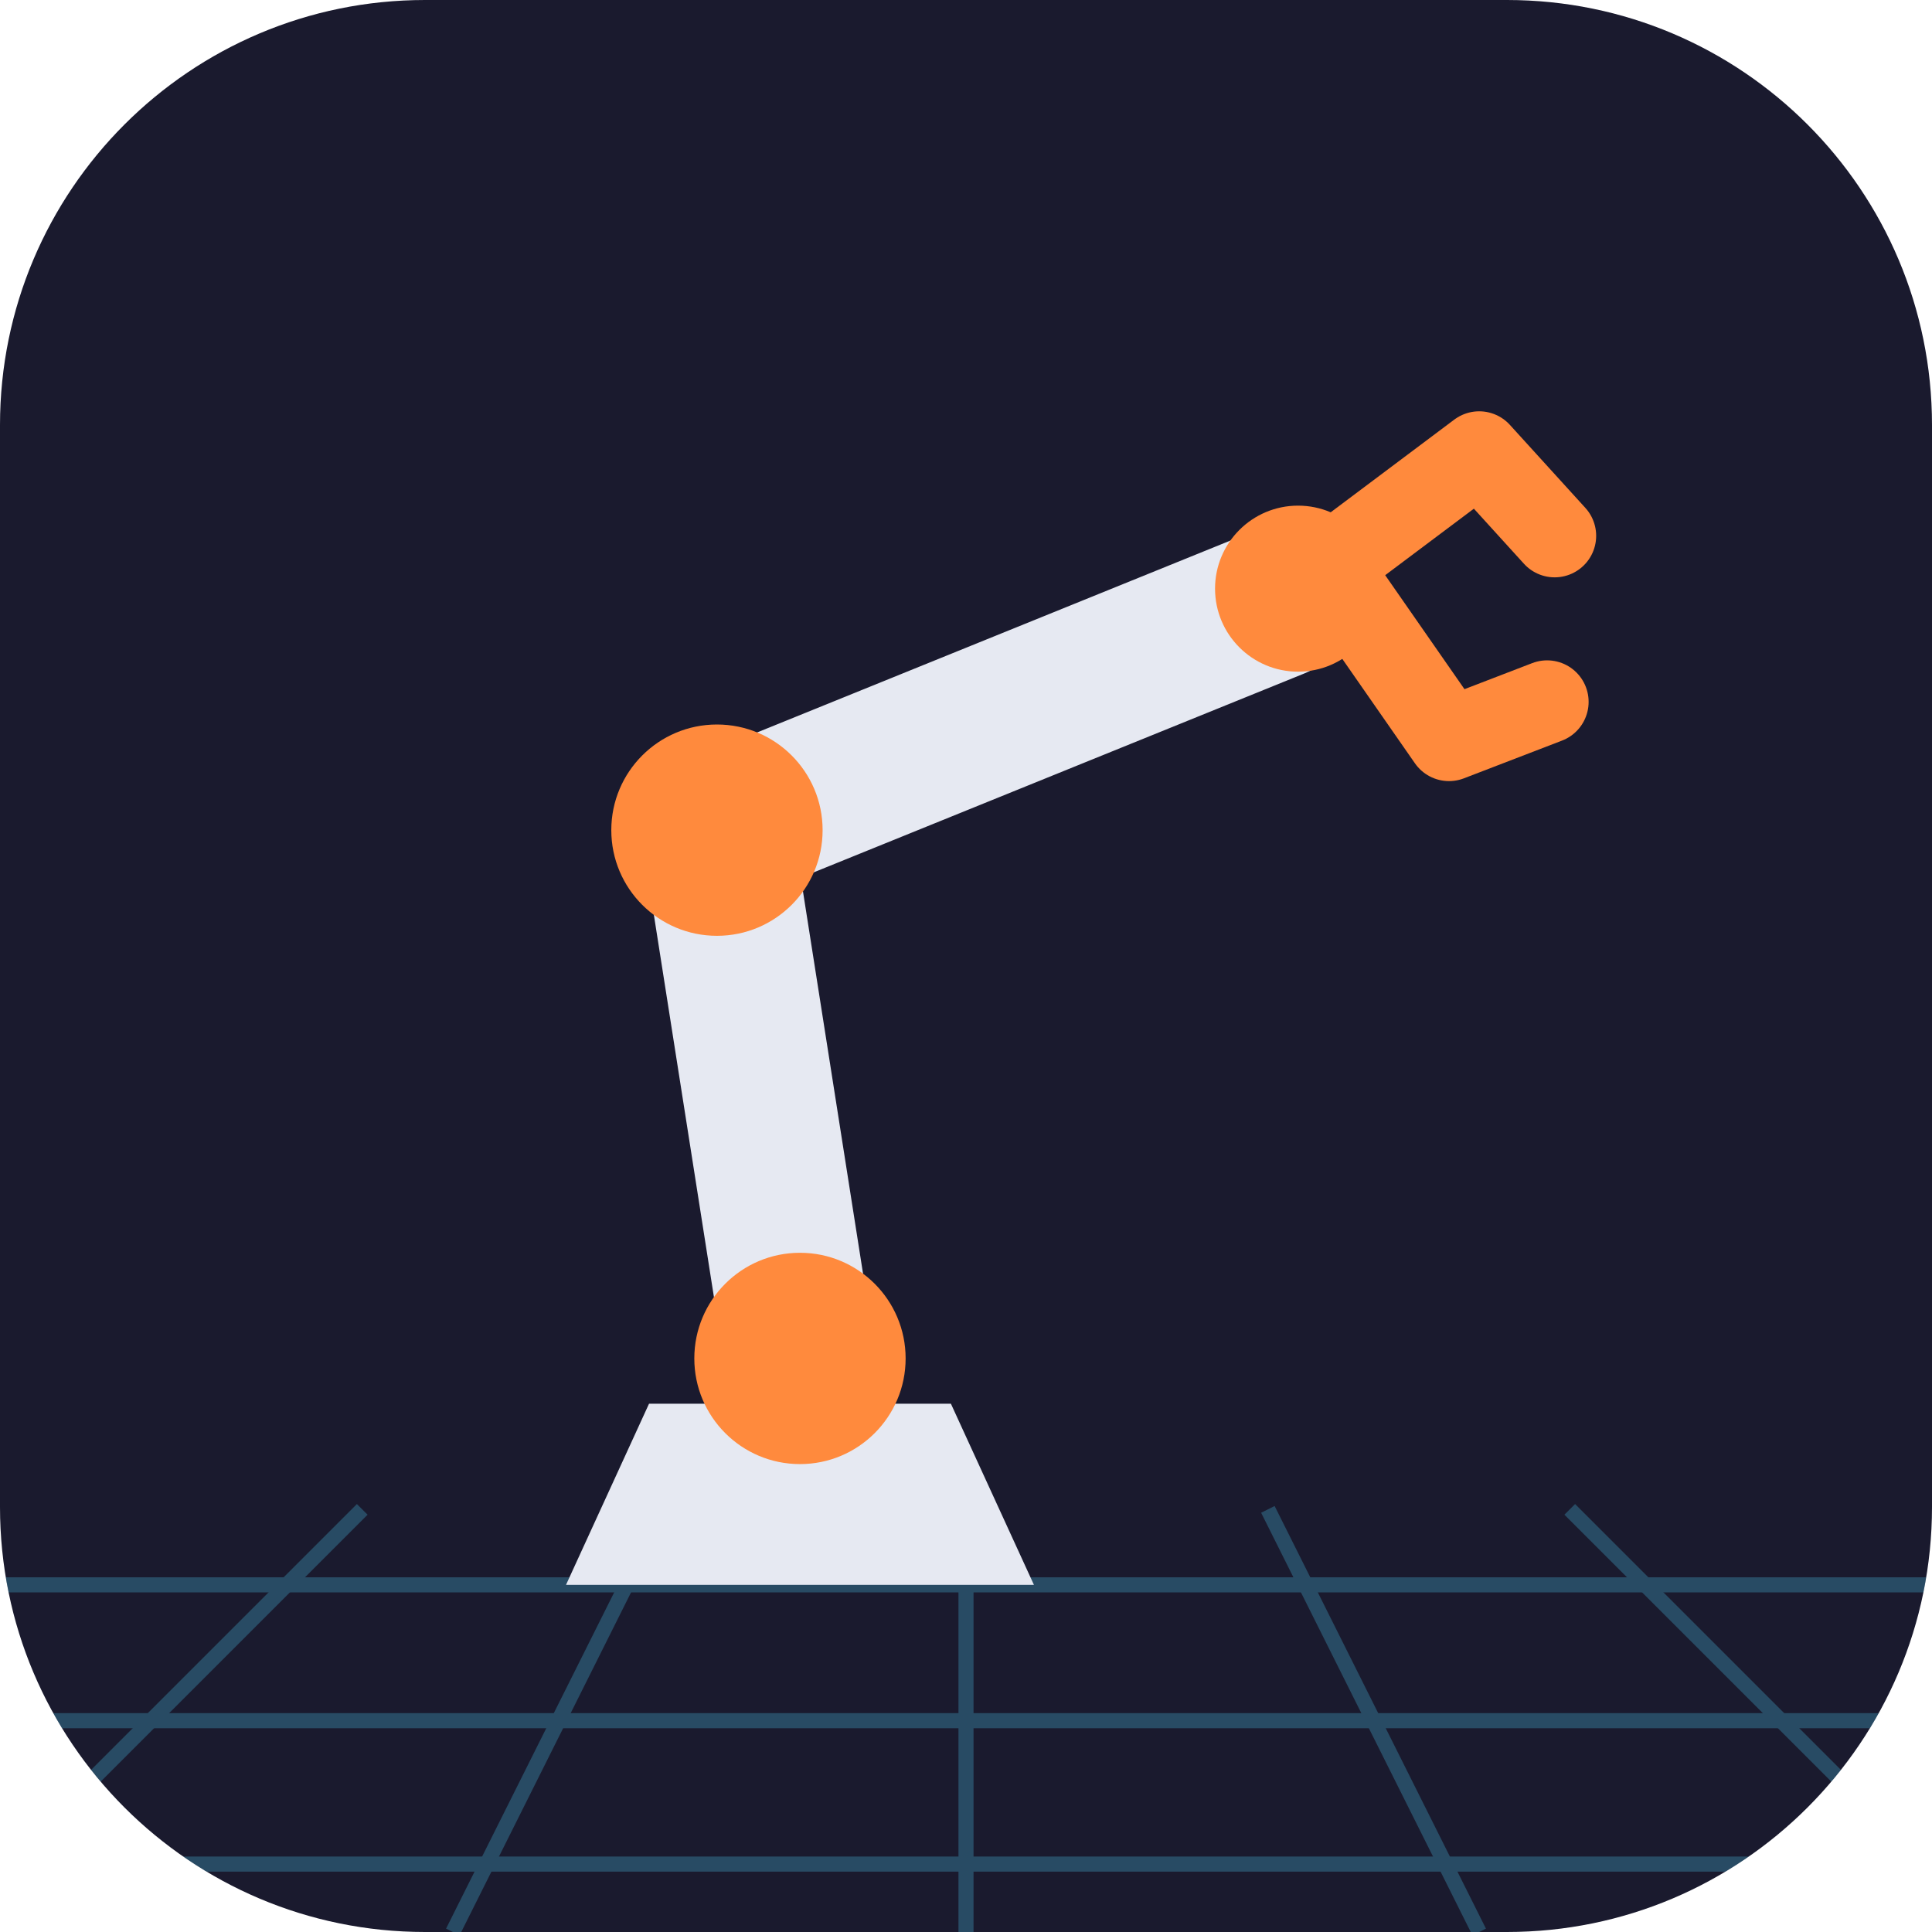
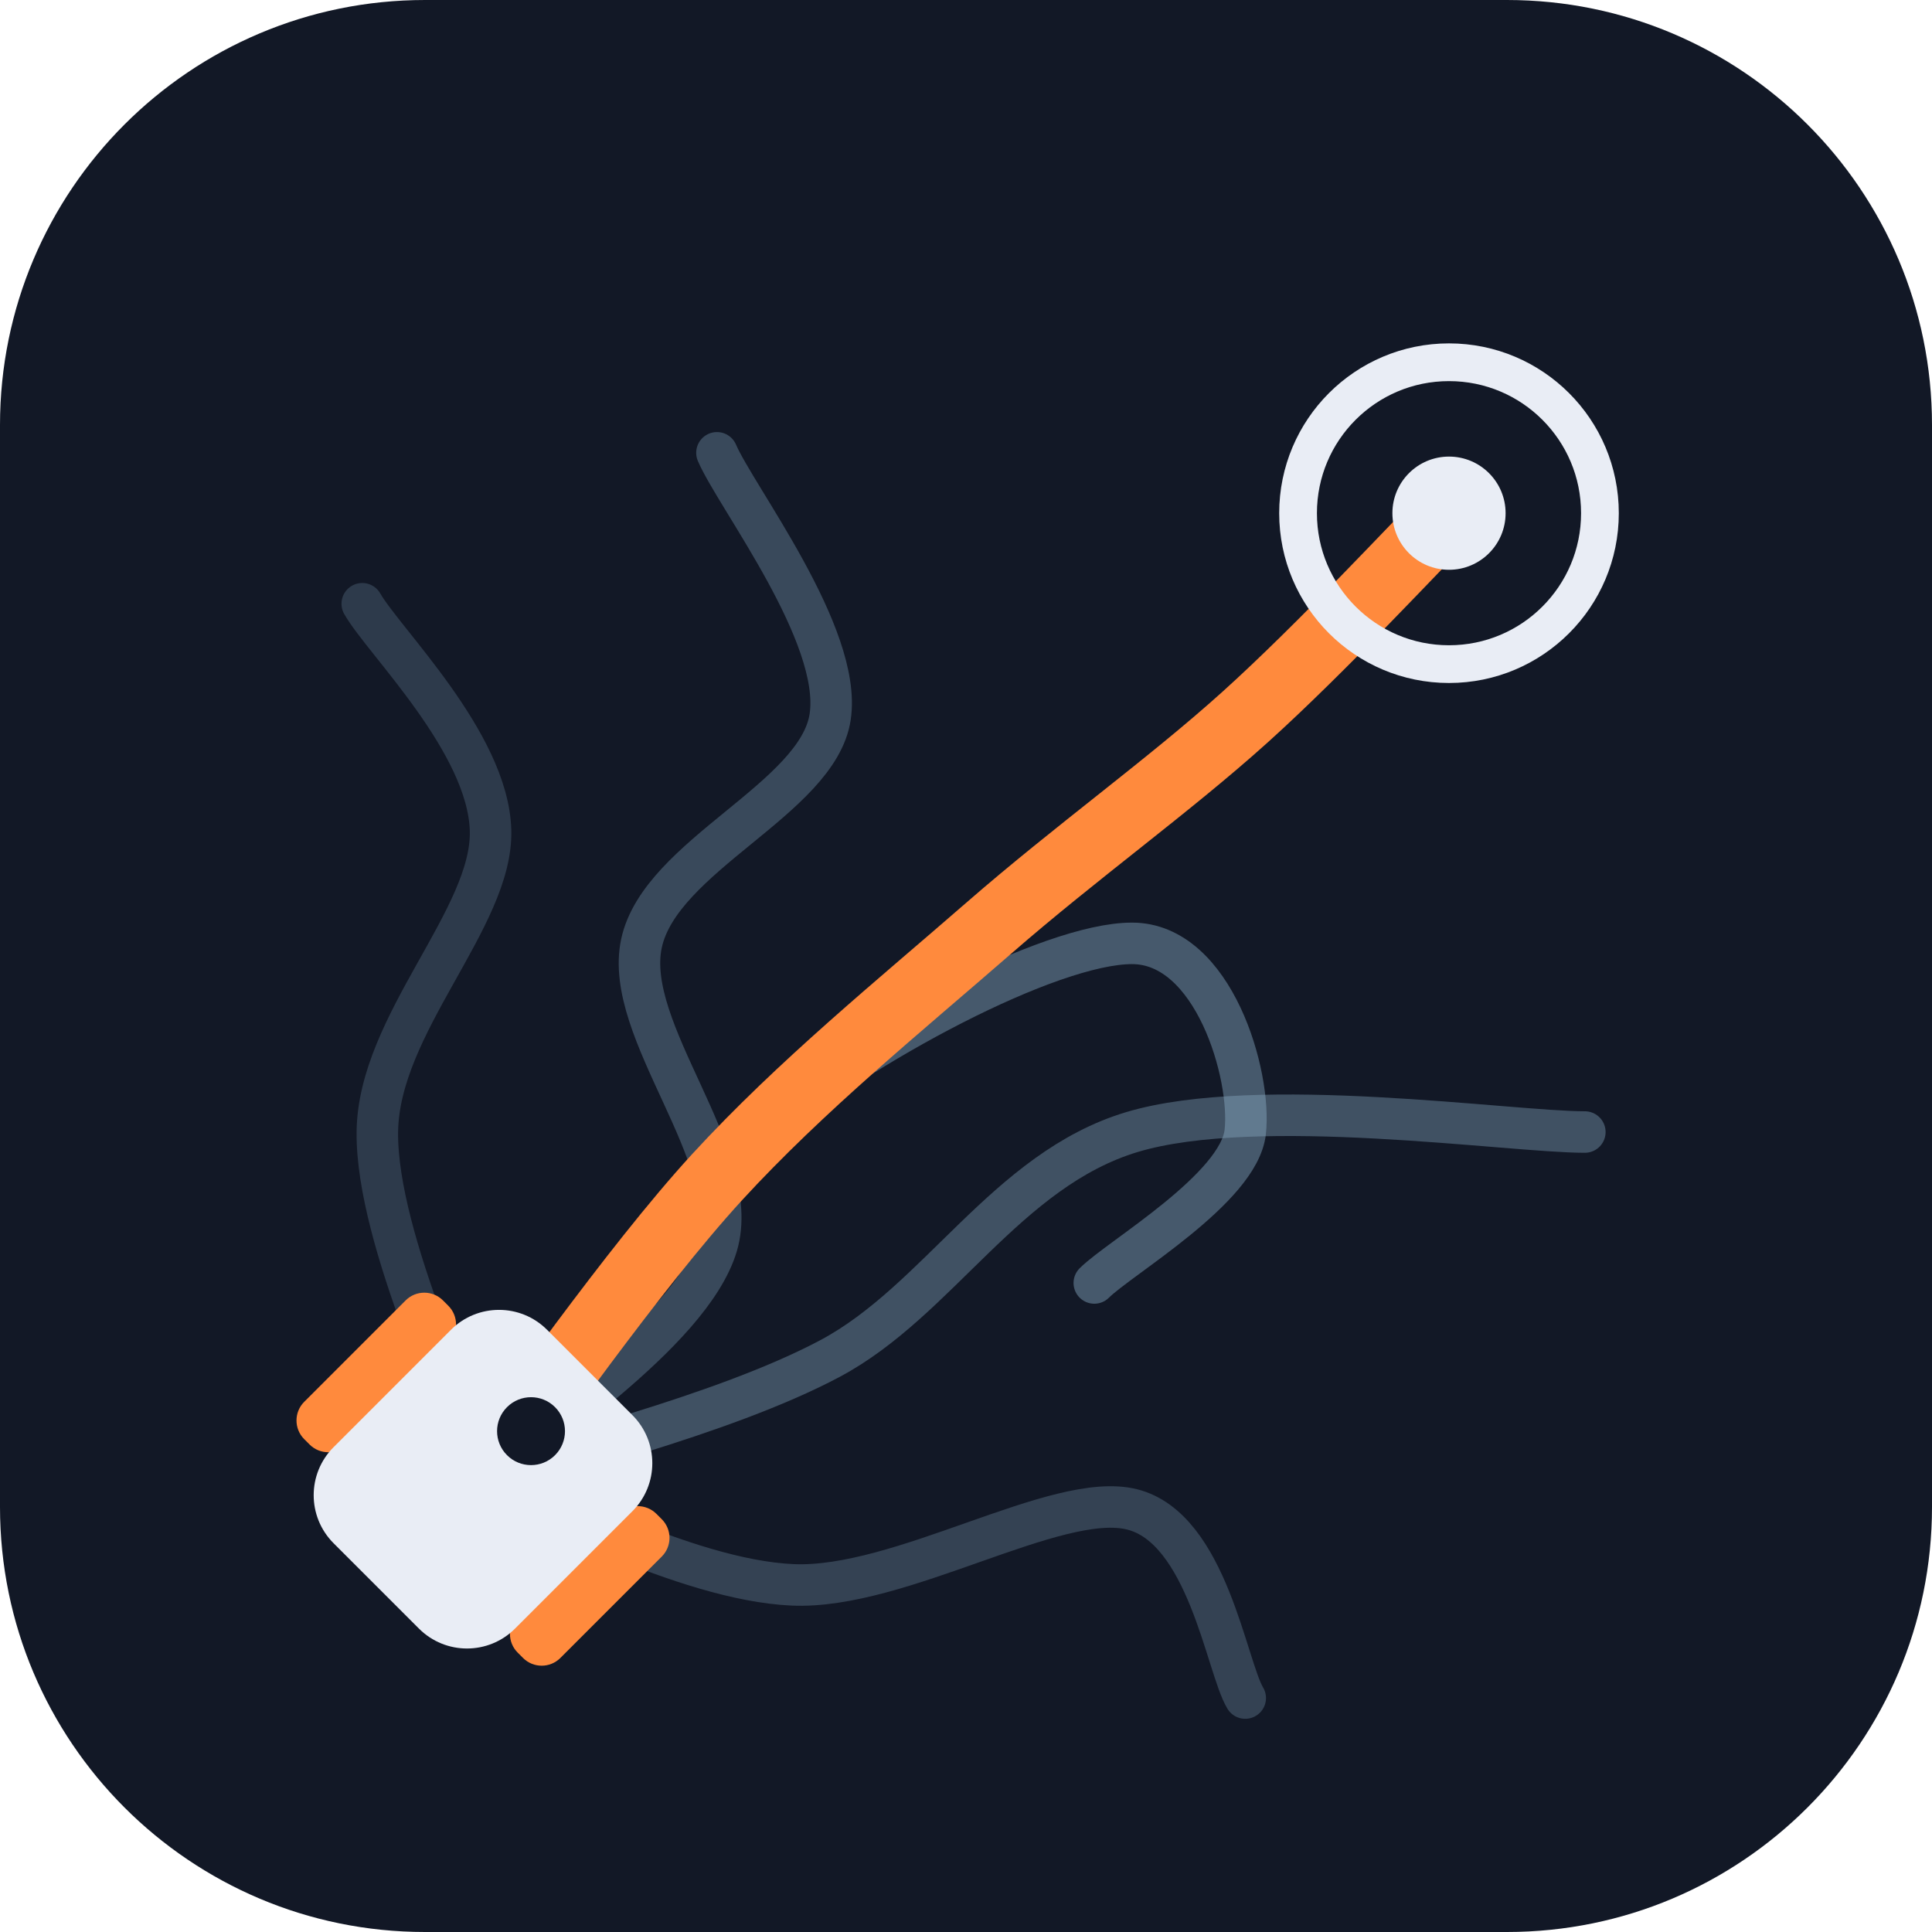
- <svg xmlns="http://www.w3.org/2000/svg" viewBox="0 0 512 512" width="512" height="512" role="img" aria-label="robogym">
+ <svg xmlns="http://www.w3.org/2000/svg" viewBox="0 0 512 512" width="512" height="512">
  <defs>
-     <clipPath id="tile">
+     <clipPath id="t">
      <rect width="512" height="512" rx="112.64" />
    </clipPath>
  </defs>
-   <g clip-path="url(#tile)">
-     <rect width="512" height="512" fill="#1a1a2e" />
-     <g stroke="#4cc9f0" stroke-width="4" opacity="0.28">
-       <path d="M0 420 H512 M0 456 H512 M0 494 H512" />
-       <path d="M256 400 V512 M176 400 L120 512 M336 400 L392 512 M96 400 L-16 512 M416 400 L528 512" />
+   <g clip-path="url(#t)">
+     <rect width="512" height="512" fill="#121826" />
+     <path d="M128.0 392.0 C123.3 376.7 99.7 328.7 100.0 300.0 C100.3 271.3 130.7 243.3 130.0 220.0 C129.3 196.7 101.7 170.0 96.0 160.0" fill="none" stroke="#8fb3cc" stroke-width="11" stroke-linecap="round" opacity="0.22" />
+     <path d="M128.0 392.0 C141.7 396.7 181.3 418.7 210.0 420.0 C238.7 421.3 280.0 395.0 300.0 400.0 C320.0 405.0 325.0 441.7 330.0 450.0" fill="none" stroke="#8fb3cc" stroke-width="11" stroke-linecap="round" opacity="0.27" />
+     <path d="M128.0 392.0 C138.3 381.7 183.0 353.7 190.0 330.0 C197.0 306.3 165.0 273.3 170.0 250.0 C175.0 226.7 216.7 211.7 220.0 190.0 C223.3 168.3 195.0 131.7 190.0 120.0" fill="none" stroke="#8fb3cc" stroke-width="11" stroke-linecap="round" opacity="0.32" />
+     <path d="M128.0 392.0 C143.3 386.7 191.3 375.3 220.0 360.0 C248.7 344.7 266.7 310.0 300.0 300.0 C333.3 290.0 400.0 300.0 420.0 300.0" fill="none" stroke="#8fb3cc" stroke-width="11" stroke-linecap="round" opacity="0.37" />
+     <path d="M128.0 392.0 C140.0 376.7 171.3 323.7 200.0 300.0 C228.7 276.3 278.3 250.0 300.0 250.0 C321.7 250.0 331.7 285.0 330.0 300.0 C328.3 315.0 296.7 333.3 290.0 340.0" fill="none" stroke="#8fb3cc" stroke-width="11" stroke-linecap="round" opacity="0.42" />
+     <path d="M128.0 392.0 C138.3 378.7 167.7 336.3 190.0 312.0 C212.3 287.7 238.7 266.3 262.0 246.0 C285.3 225.7 309.7 208.3 330.0 190.0 C350.3 171.7 375.0 145.0 384.0 136.0" fill="none" stroke="#ff8a3d" stroke-width="18" stroke-linecap="round" />
+     <circle cx="384" cy="136" r="40" fill="none" stroke="#e9edf5" stroke-width="10" />
+     <circle cx="384" cy="136" r="15" fill="#e9edf5" />
+     <g transform="translate(128 392) rotate(-45)">
+       <rect x="-26" y="-48" width="52" height="16" rx="7" fill="#ff8a3d" />
+       <rect x="-26" y="32" width="52" height="16" rx="7" fill="#ff8a3d" />
+       <rect x="-40" y="-34" width="80" height="68" rx="18" fill="#e9edf5" />
+       <circle cx="18" cy="0" r="9" fill="#121826" />
    </g>
-     <path d="M150 420 L172 372 H252 L274 420 Z" fill="#e6e9f2" />
-     <g fill="none" stroke="#e6e9f2" stroke-width="40" stroke-linecap="round">
-       <path d="M212 360 L190 220" />
-       <path d="M190 220 L338 160" />
-     </g>
-     <g fill="none" stroke="#ff8a3d" stroke-width="22" stroke-linecap="round" stroke-linejoin="round">
-       <path d="M352 150 L392 120 L412 142" />
-       <path d="M352 150 L384 196 L410 186" />
-     </g>
-     <circle cx="212" cy="360" r="28" fill="#ff8a3d" />
-     <circle cx="190" cy="220" r="28" fill="#ff8a3d" />
-     <circle cx="344" cy="156" r="22" fill="#ff8a3d" />
  </g>
</svg>
